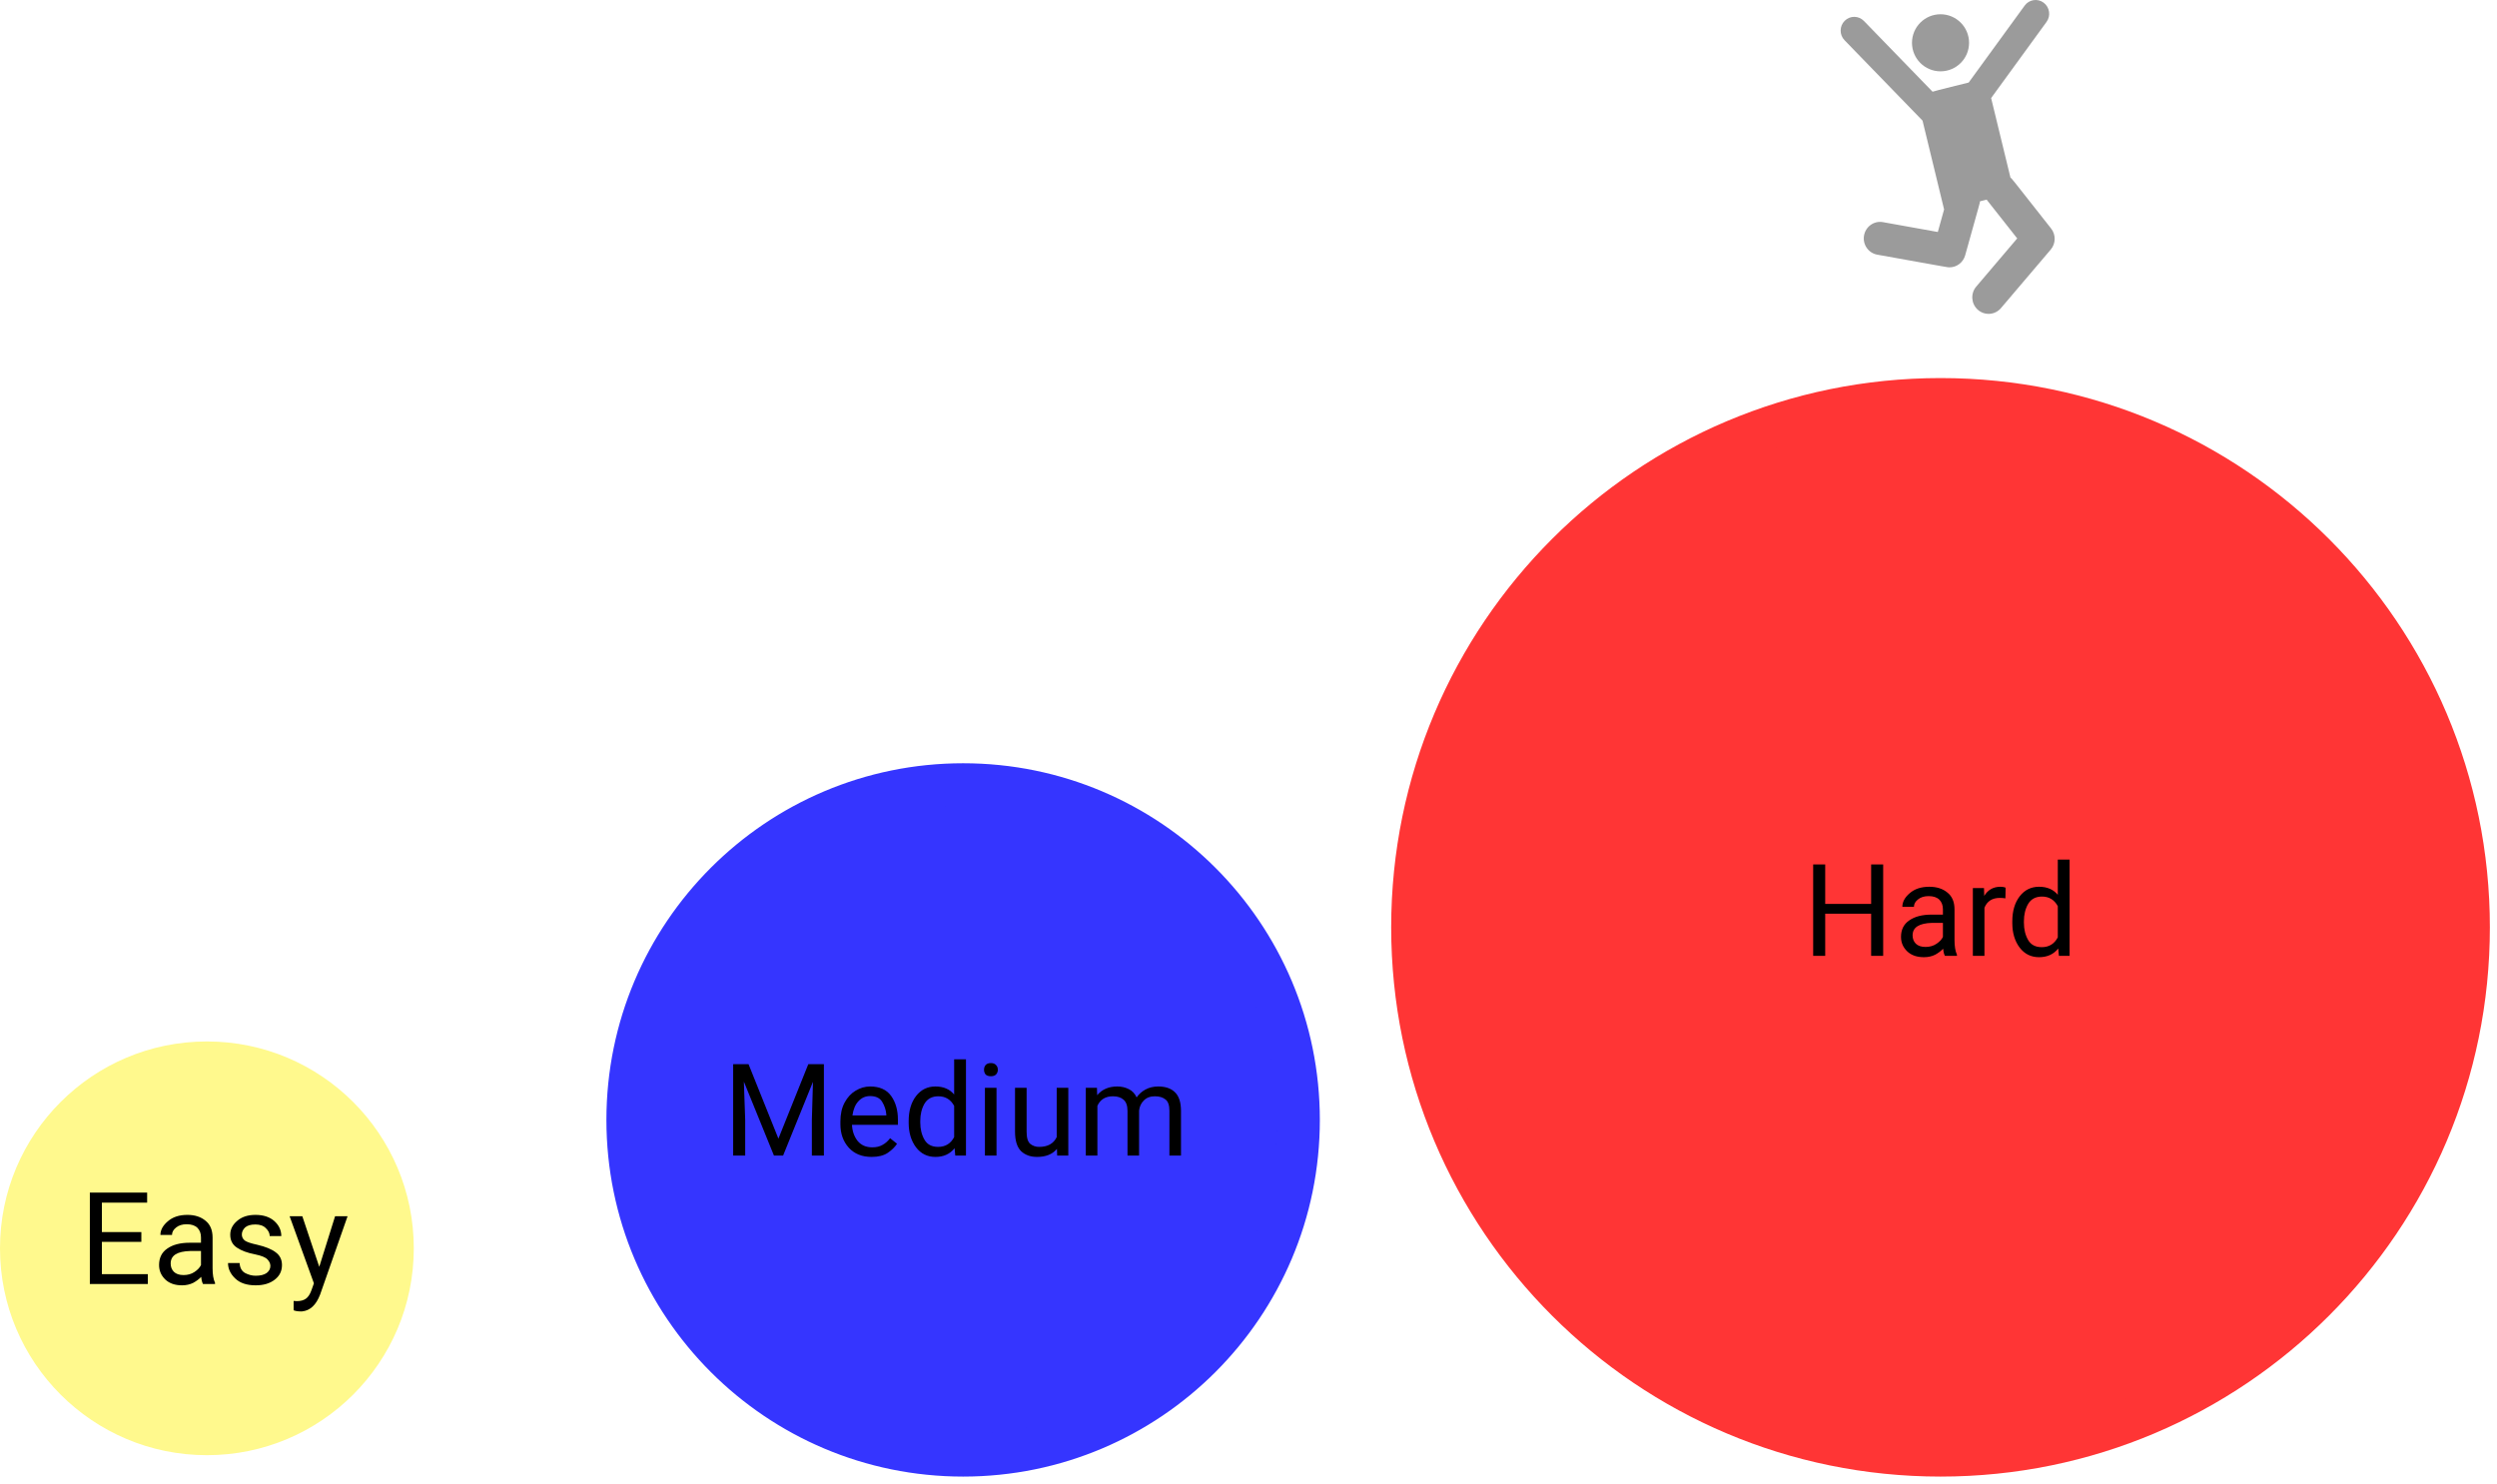
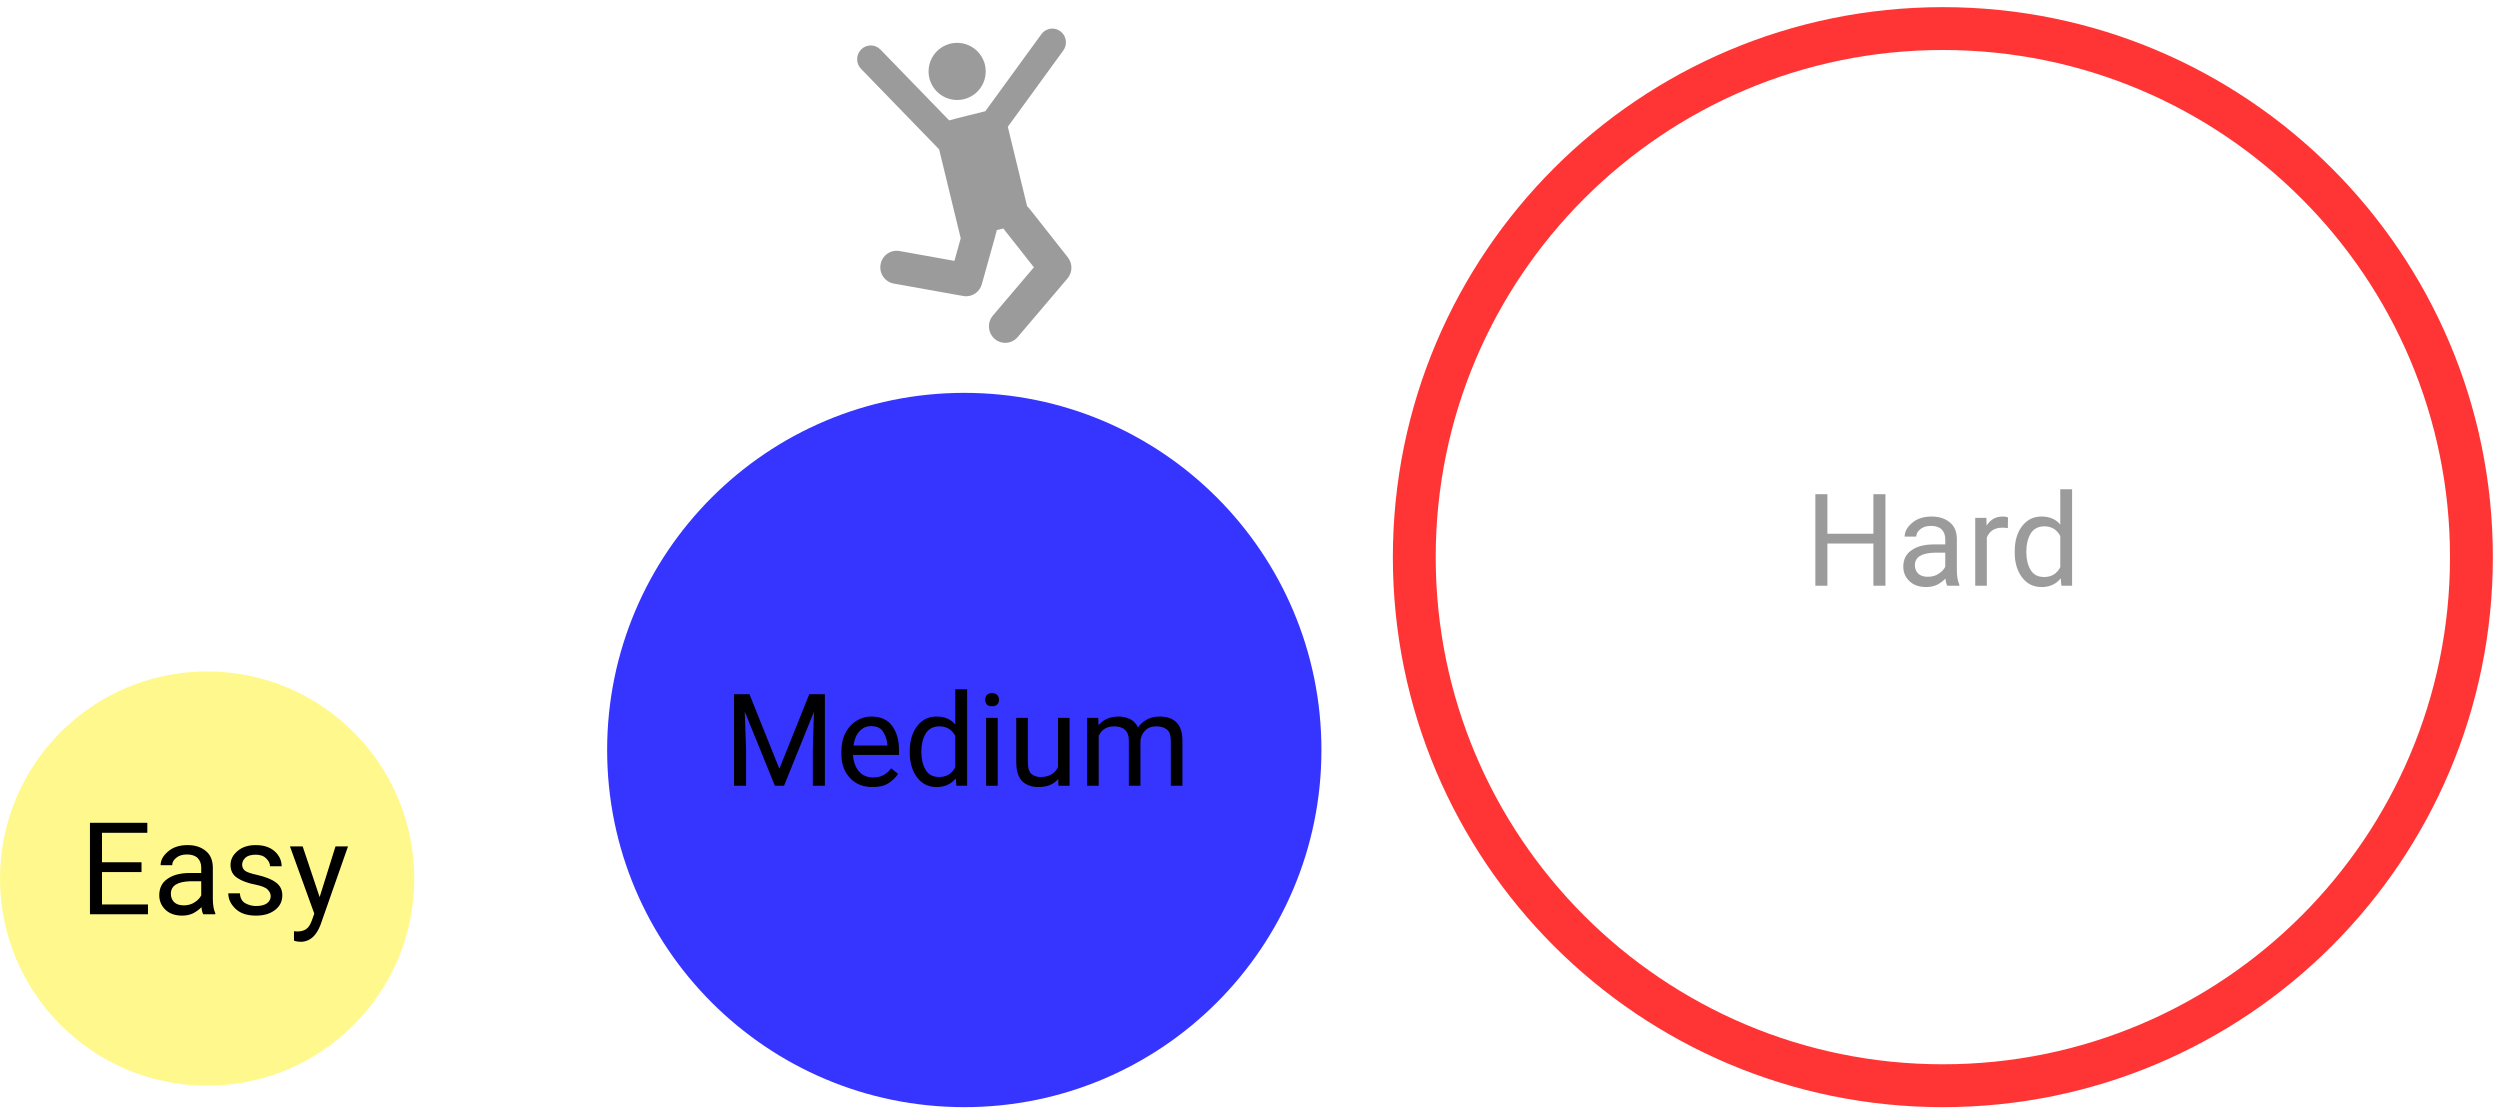
- <svg xmlns="http://www.w3.org/2000/svg" width="175px" height="104px" viewBox="0 0 175 104" version="1.1">
+ <svg xmlns="http://www.w3.org/2000/svg" width="175px" height="78px" viewBox="0 0 175 78" version="1.1">
  <defs />
  <g id="Тест" stroke="none" stroke-width="1" fill="none" fill-rule="evenodd">
-     <g id="Hard" transform="translate(-132, -224)">
-       <g id="Group" transform="translate(132, 224)">
-         <g id="person" transform="translate(129, 0)" fill="#9B9B9B" fill-rule="nonzero">
+     <g id="Medium" transform="translate(-132, -250)">
+       <g id="Group" transform="translate(132, 252)">
+         <g id="person" transform="translate(60, 0)" fill="#9B9B9B" fill-rule="nonzero">
          <circle id="Oval" cx="7" cy="3" r="2" />
          <path d="M14.75,16.017 C11.822,12.303 12.034,12.555 11.9,12.444 L10.547,6.873 L14.43,1.536 C14.741,1.107 14.651,0.504 14.228,0.188 C13.804,-0.128 13.208,-0.036 12.897,0.392 L8.972,5.787 C8.917,5.799 6.579,6.374 6.442,6.428 L1.631,1.469 C1.263,1.089 0.66,1.084 0.285,1.457 C-0.09,1.83 -0.096,2.44 0.273,2.82 L5.739,8.455 L6.456,11.408 L7.25,14.68 L6.81,16.261 L2.963,15.571 C2.342,15.46 1.749,15.88 1.639,16.509 C1.529,17.138 1.944,17.738 2.565,17.85 C7.812,18.79 7.485,18.739 7.629,18.739 C8.132,18.739 8.586,18.402 8.727,17.897 C9.818,13.987 9.75,14.258 9.766,14.11 L10.236,13.993 C10.284,14.064 10.088,13.812 12.374,16.711 L9.503,20.088 C9.091,20.572 9.145,21.303 9.623,21.72 C10.101,22.136 10.822,22.082 11.234,21.598 L14.723,17.494 C15.082,17.072 15.093,16.452 14.75,16.017 Z" id="Shape" />
        </g>
-         <g id="Easy" transform="translate(0, 73)">
+         <g id="Easy" transform="translate(0, 45)">
          <circle id="Oval-8" fill="#FFF98D" cx="14.5" cy="14.5" r="14.5" />
          <text font-family="Roboto-Regular, Roboto" font-size="9" font-weight="normal" fill="#000000">
            <tspan x="5.545" y="17">Easy</tspan>
          </text>
        </g>
-         <g id="Medium" transform="translate(44, 55)">
+         <g id="Medium" transform="translate(44, 27)">
          <circle id="Oval-8" stroke="#3535FF" stroke-width="3" fill="#3535FF" cx="23.5" cy="23.5" r="23.5" />
          <text font-family="Roboto-Regular, Roboto" font-size="9" font-weight="normal" fill="#000000">
            <tspan x="6.633" y="26">Medium</tspan>
          </text>
        </g>
-         <g id="Hard" transform="translate(99, 28)">
-           <circle id="Oval-8" stroke="#FF3535" stroke-width="3" fill="#FF3535" cx="37" cy="37" r="37" />
-           <text font-family="Roboto-Regular, Roboto" font-size="9" font-weight="normal" fill="#000000">
+         <g id="Hard" transform="translate(99, 0)">
+           <circle id="Oval-8" stroke="#FF3535" stroke-width="3" cx="37" cy="37" r="37" />
+           <text font-family="Roboto-Regular, Roboto" font-size="9" font-weight="normal" fill="#9B9B9B">
            <tspan x="27.325" y="39">Hard</tspan>
          </text>
        </g>
      </g>
    </g>
  </g>
</svg>
